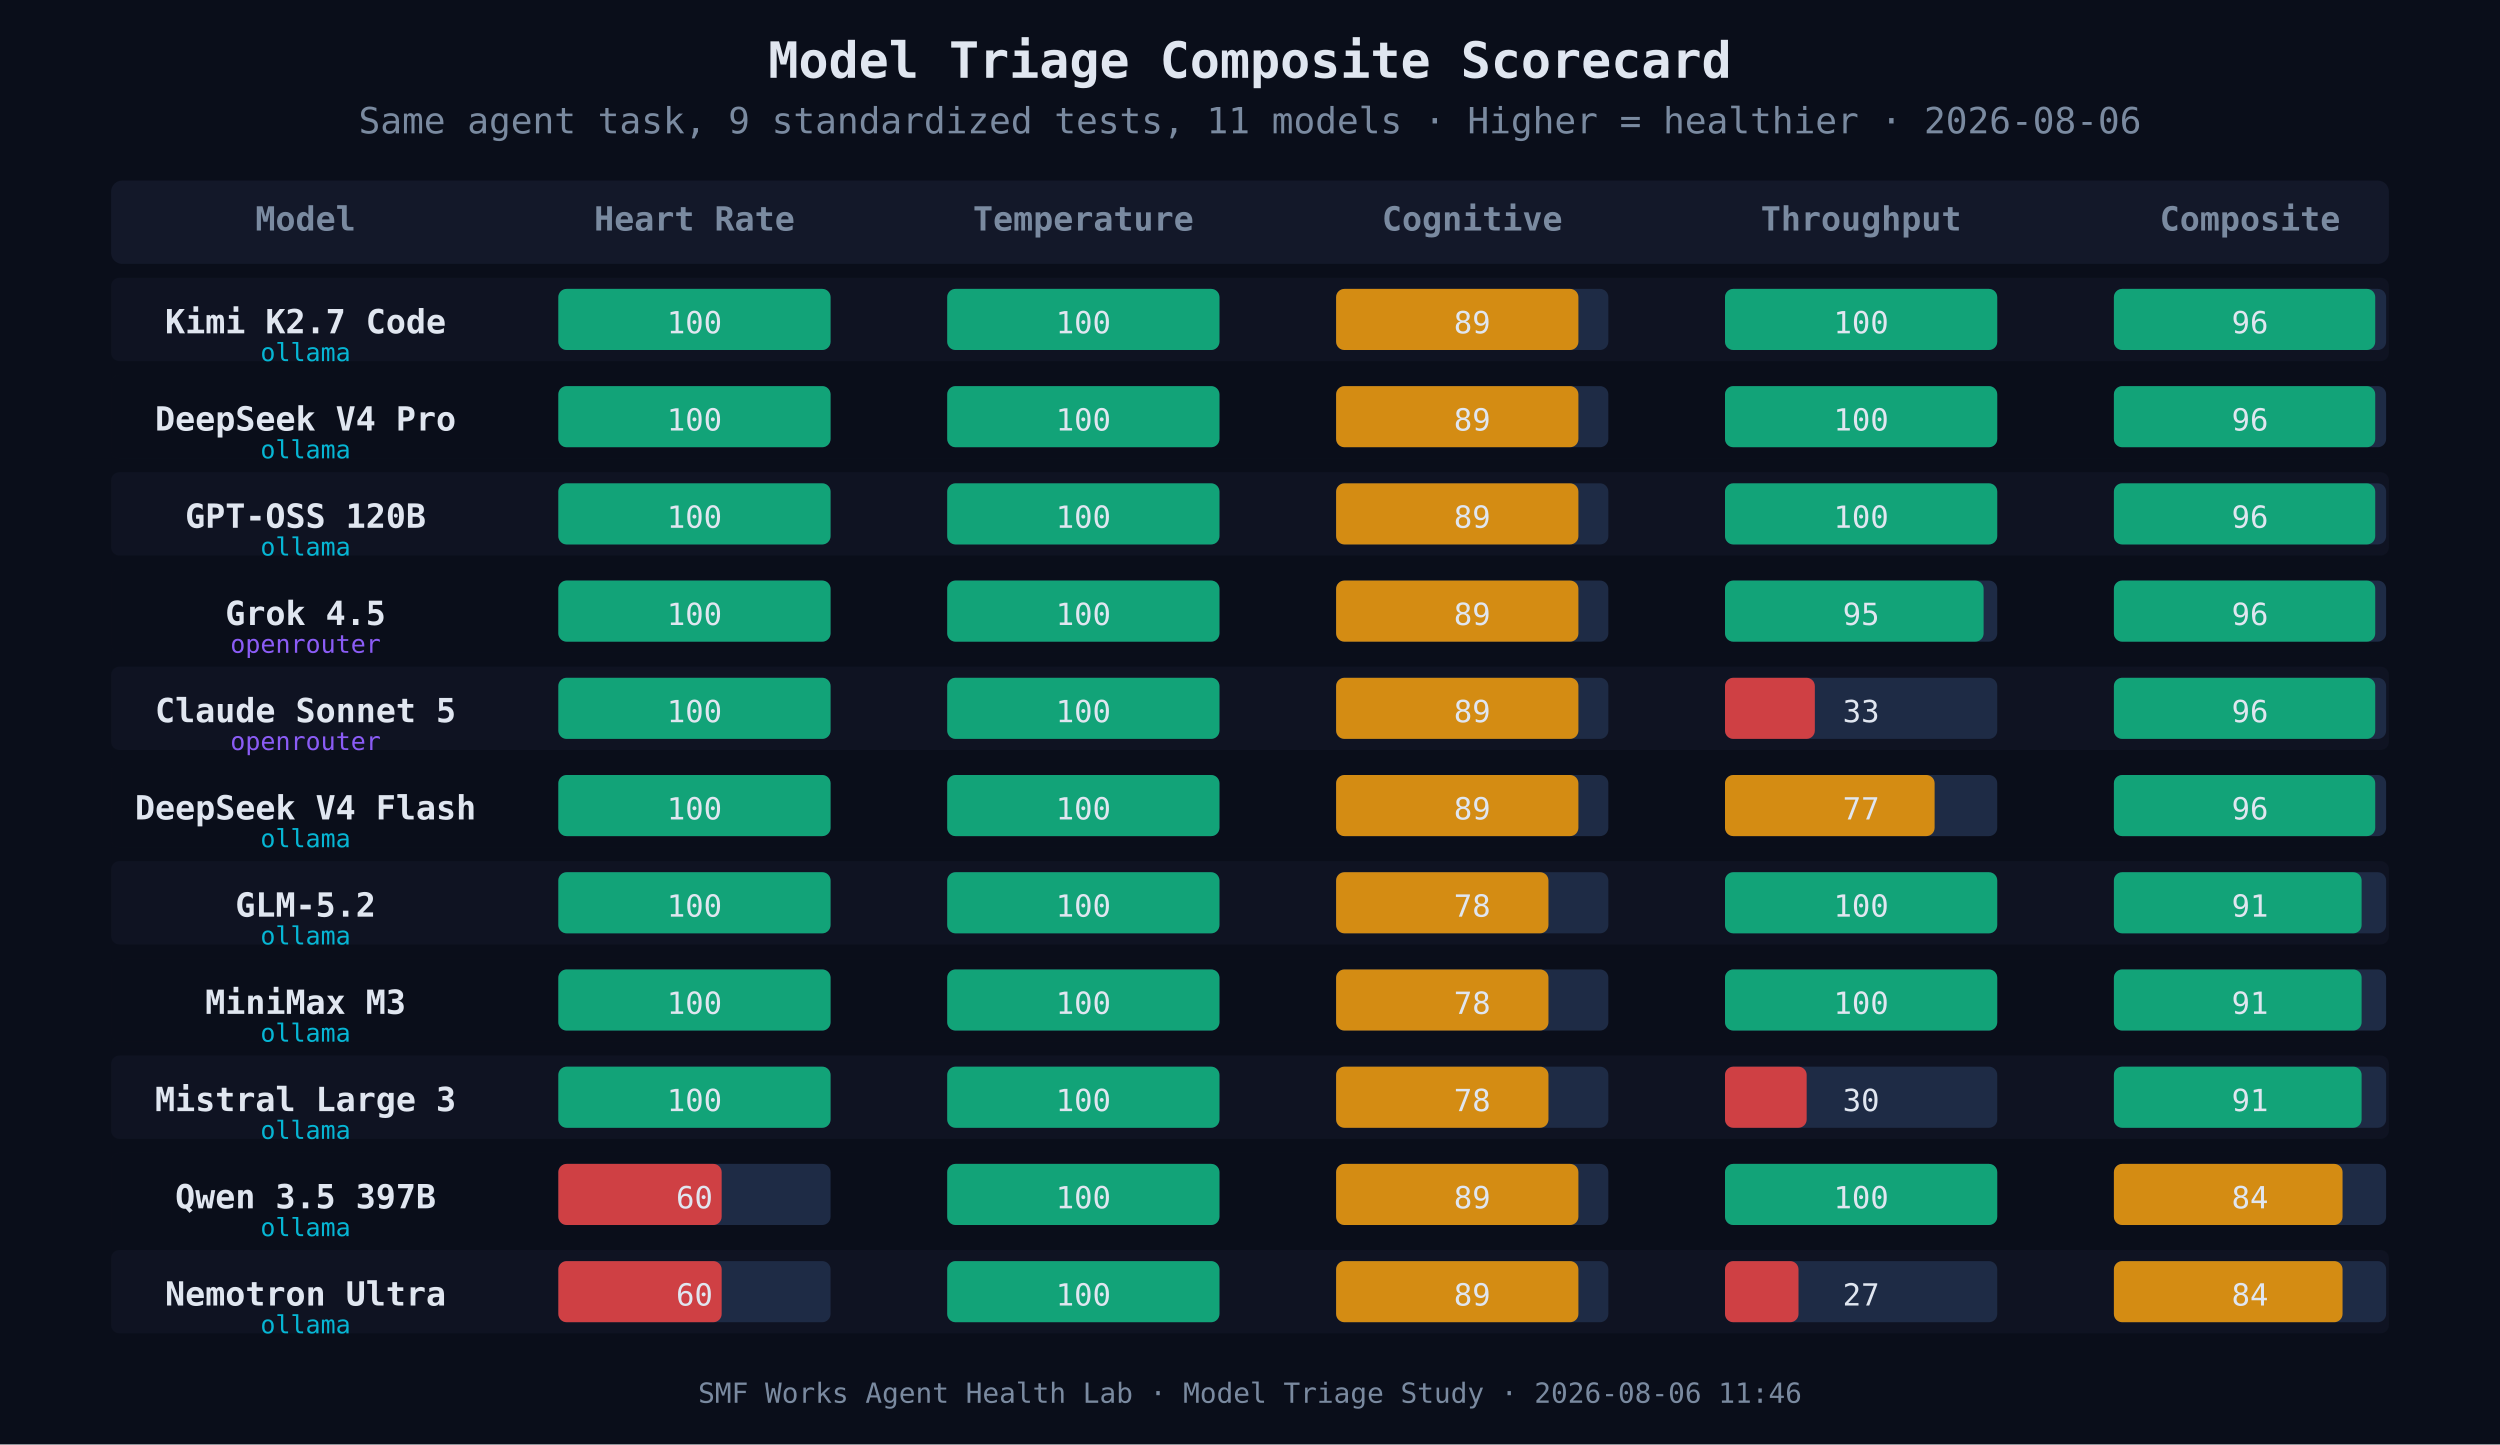
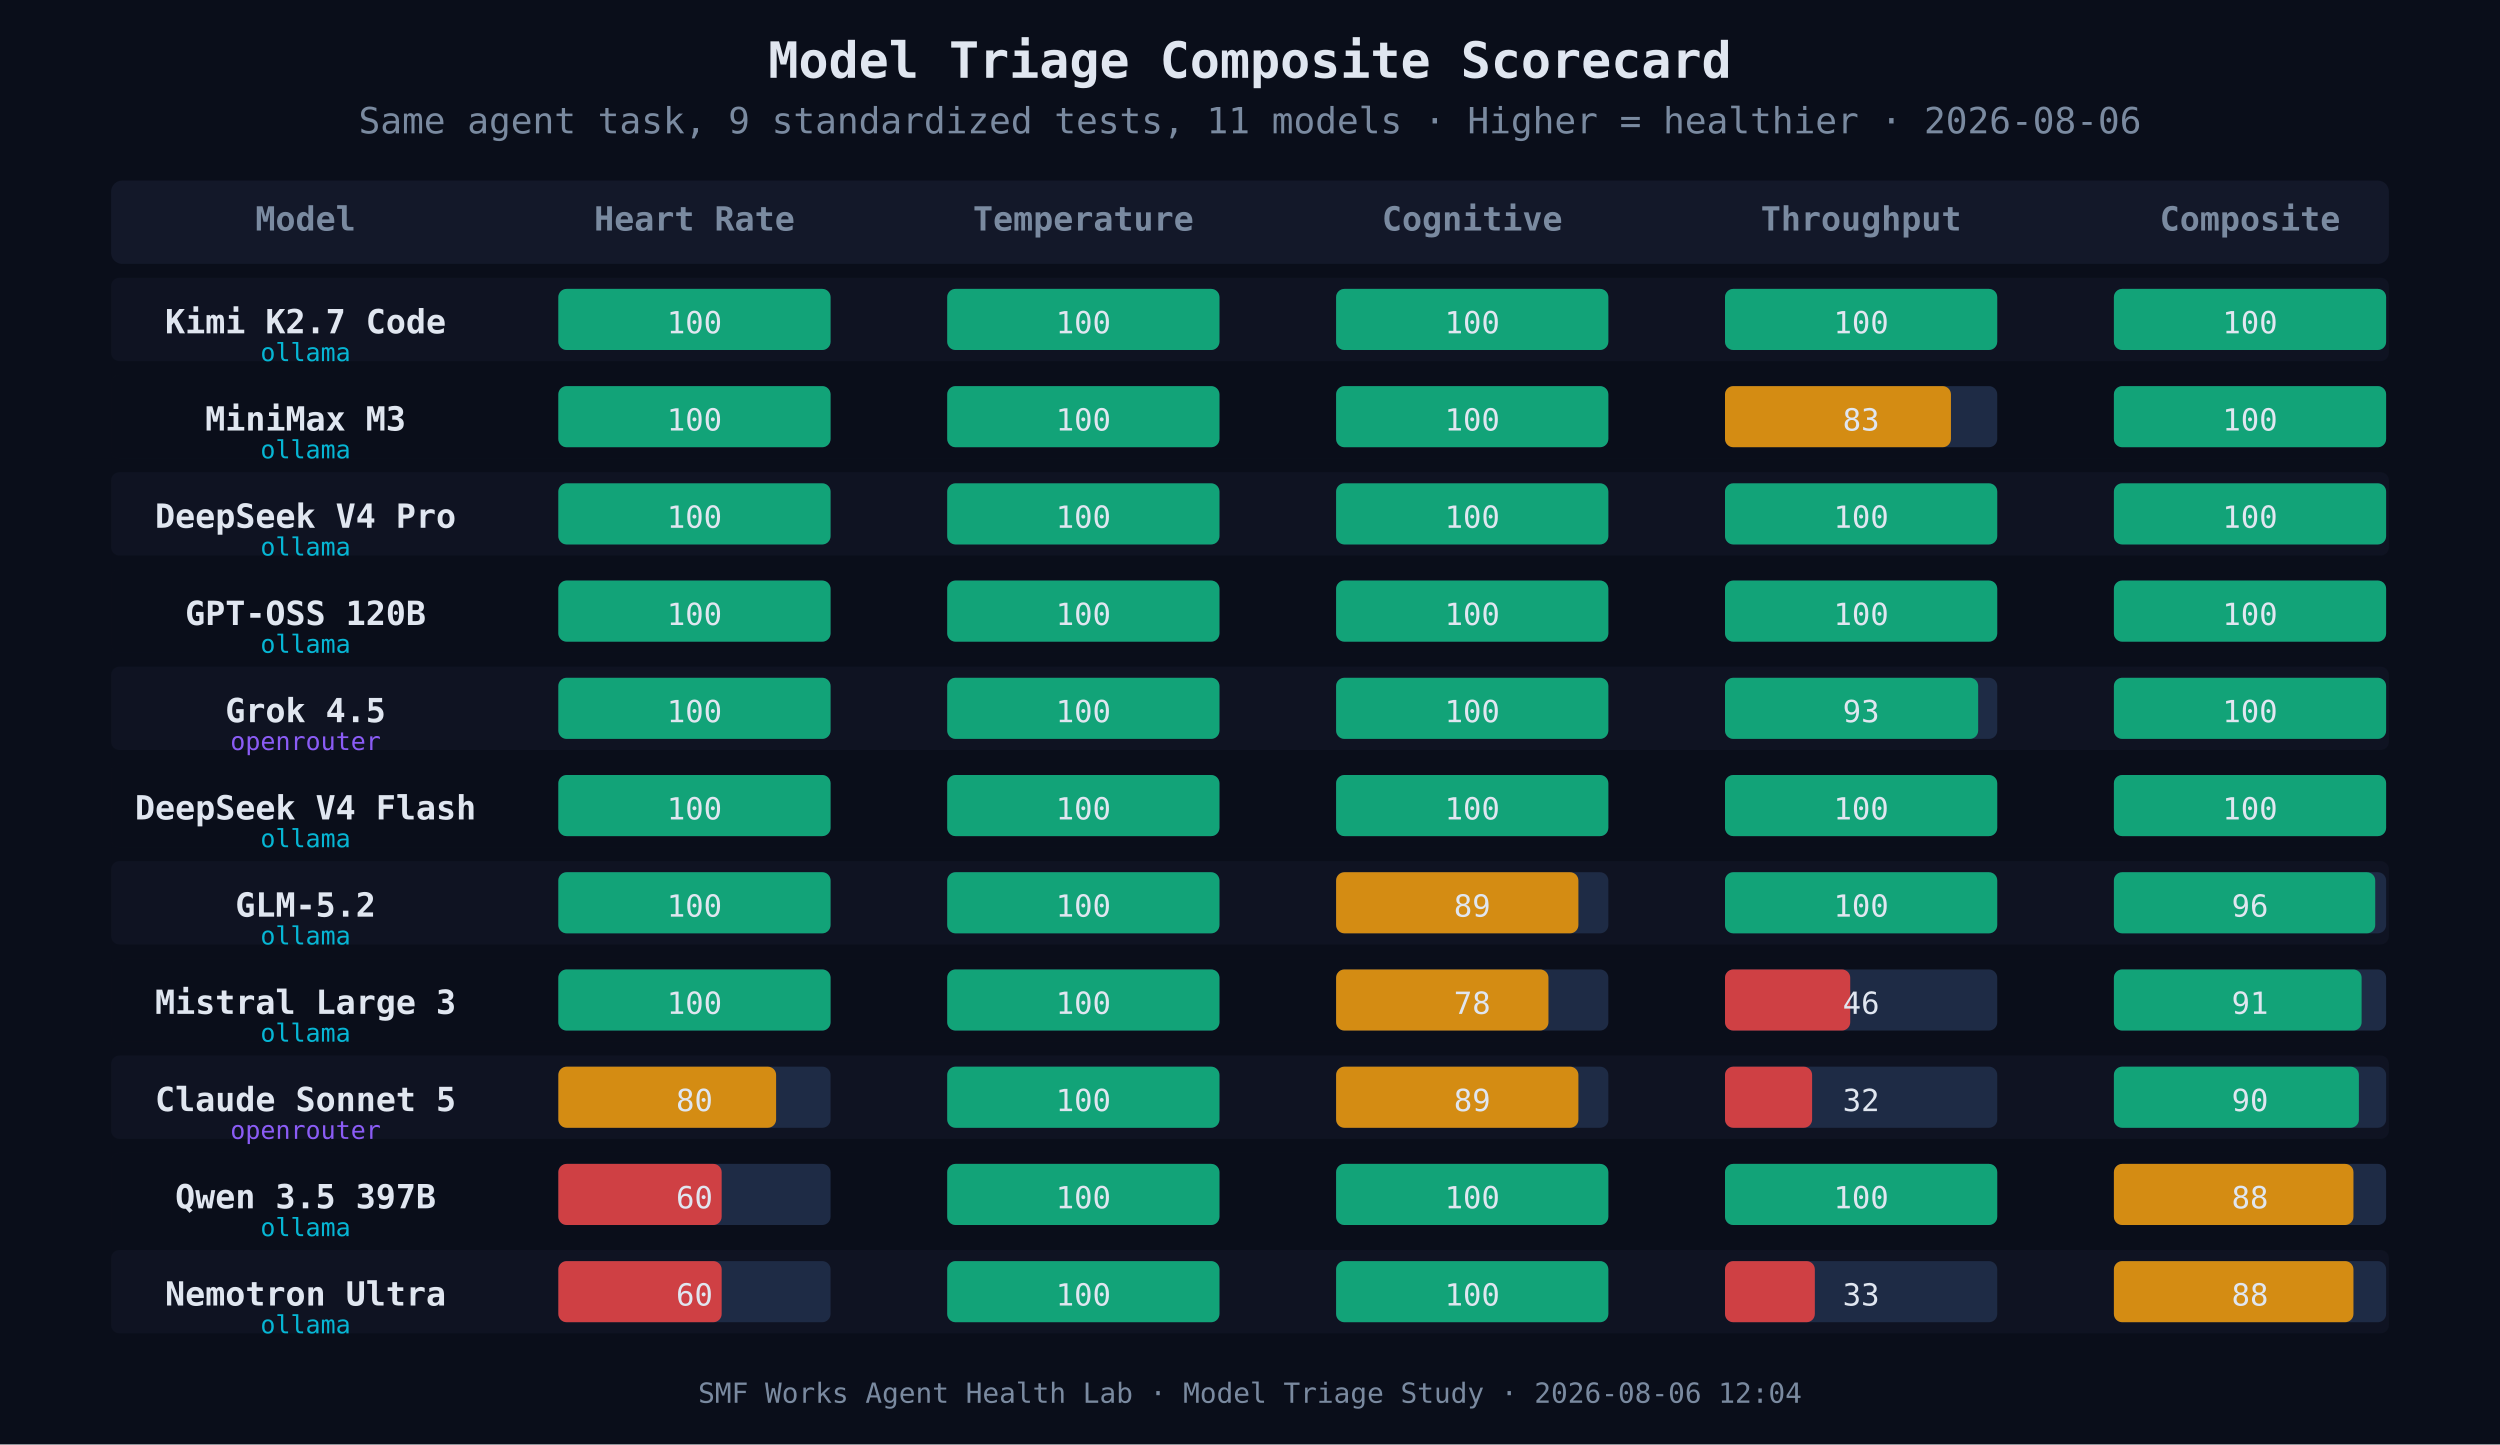
<svg xmlns="http://www.w3.org/2000/svg" viewBox="0 0 900 520" font-family="monospace">
  <rect width="900" height="520" fill="#0a0e1a" />
  <text x="450" y="28" text-anchor="middle" fill="#e0e6f0" font-size="18" font-weight="bold">Model Triage Composite Scorecard</text>
  <text x="450" y="48" text-anchor="middle" fill="#7a8aa0" font-size="13">Same agent task, 9 standardized tests, 11 models · Higher = healthier · 2026-08-06</text>
  <rect x="40" y="65" width="820" height="30" fill="#131829" rx="4" />
  <text x="110.0" y="83" text-anchor="middle" fill="#7a8aa0" font-size="12" font-weight="bold">Model</text>
  <text x="250.0" y="83" text-anchor="middle" fill="#7a8aa0" font-size="12" font-weight="bold">Heart Rate</text>
  <text x="390.0" y="83" text-anchor="middle" fill="#7a8aa0" font-size="12" font-weight="bold">Temperature</text>
  <text x="530.0" y="83" text-anchor="middle" fill="#7a8aa0" font-size="12" font-weight="bold">Cognitive</text>
  <text x="670.0" y="83" text-anchor="middle" fill="#7a8aa0" font-size="12" font-weight="bold">Throughput</text>
  <text x="810.0" y="83" text-anchor="middle" fill="#7a8aa0" font-size="12" font-weight="bold">Composite</text>
  <rect x="40" y="100" width="820" height="30" fill="#131829" opacity="0.5" rx="3" />
  <text x="110.0" y="120" text-anchor="middle" fill="#e0e6f0" font-size="12" font-weight="bold">Kimi K2.7 Code</text>
  <text x="110.0" y="130" text-anchor="middle" fill="#06b6d4" font-size="9">ollama</text>
  <rect x="201.0" y="104" width="98.0" height="22" fill="#1e2b45" rx="3" />
  <rect x="201.0" y="104" width="98.0" height="22" fill="#10b981" rx="3" opacity="0.85" />
  <text x="250.0" y="120" text-anchor="middle" fill="#e0e6f0" font-size="11">100</text>
  <rect x="341.0" y="104" width="98.0" height="22" fill="#1e2b45" rx="3" />
  <rect x="341.0" y="104" width="98.0" height="22" fill="#10b981" rx="3" opacity="0.85" />
  <text x="390.0" y="120" text-anchor="middle" fill="#e0e6f0" font-size="11">100</text>
  <rect x="481.0" y="104" width="98.0" height="22" fill="#1e2b45" rx="3" />
-   <rect x="481.0" y="104" width="87.22" height="22" fill="#f59e0b" rx="3" opacity="0.85" />
-   <text x="530.0" y="120" text-anchor="middle" fill="#e0e6f0" font-size="11">89</text>
+   <rect x="481.0" y="104" width="98.0" height="22" fill="#10b981" rx="3" opacity="0.85" />
+   <text x="530.0" y="120" text-anchor="middle" fill="#e0e6f0" font-size="11">100</text>
  <rect x="621.0" y="104" width="98.0" height="22" fill="#1e2b45" rx="3" />
  <rect x="621.0" y="104" width="98.0" height="22" fill="#10b981" rx="3" opacity="0.85" />
  <text x="670.0" y="120" text-anchor="middle" fill="#e0e6f0" font-size="11">100</text>
  <rect x="761.0" y="104" width="98.0" height="22" fill="#1e2b45" rx="3" />
-   <rect x="761.0" y="104" width="94.08" height="22" fill="#10b981" rx="3" opacity="0.85" />
-   <text x="810.0" y="120" text-anchor="middle" fill="#e0e6f0" font-size="11">96</text>
+   <rect x="761.0" y="104" width="98.0" height="22" fill="#10b981" rx="3" opacity="0.85" />
+   <text x="810.0" y="120" text-anchor="middle" fill="#e0e6f0" font-size="11">100</text>
  <rect x="40" y="135" width="820" height="30" fill="#0a0e1a" opacity="0.5" rx="3" />
-   <text x="110.0" y="155" text-anchor="middle" fill="#e0e6f0" font-size="12" font-weight="bold">DeepSeek V4 Pro</text>
+   <text x="110.0" y="155" text-anchor="middle" fill="#e0e6f0" font-size="12" font-weight="bold">MiniMax M3</text>
  <text x="110.0" y="165" text-anchor="middle" fill="#06b6d4" font-size="9">ollama</text>
  <rect x="201.0" y="139" width="98.0" height="22" fill="#1e2b45" rx="3" />
  <rect x="201.0" y="139" width="98.0" height="22" fill="#10b981" rx="3" opacity="0.85" />
  <text x="250.0" y="155" text-anchor="middle" fill="#e0e6f0" font-size="11">100</text>
  <rect x="341.0" y="139" width="98.0" height="22" fill="#1e2b45" rx="3" />
  <rect x="341.0" y="139" width="98.0" height="22" fill="#10b981" rx="3" opacity="0.85" />
  <text x="390.0" y="155" text-anchor="middle" fill="#e0e6f0" font-size="11">100</text>
  <rect x="481.0" y="139" width="98.0" height="22" fill="#1e2b45" rx="3" />
-   <rect x="481.0" y="139" width="87.22" height="22" fill="#f59e0b" rx="3" opacity="0.85" />
-   <text x="530.0" y="155" text-anchor="middle" fill="#e0e6f0" font-size="11">89</text>
+   <rect x="481.0" y="139" width="98.0" height="22" fill="#10b981" rx="3" opacity="0.85" />
+   <text x="530.0" y="155" text-anchor="middle" fill="#e0e6f0" font-size="11">100</text>
  <rect x="621.0" y="139" width="98.0" height="22" fill="#1e2b45" rx="3" />
-   <rect x="621.0" y="139" width="98.0" height="22" fill="#10b981" rx="3" opacity="0.85" />
-   <text x="670.0" y="155" text-anchor="middle" fill="#e0e6f0" font-size="11">100</text>
+   <rect x="621.0" y="139" width="81.34" height="22" fill="#f59e0b" rx="3" opacity="0.85" />
+   <text x="670.0" y="155" text-anchor="middle" fill="#e0e6f0" font-size="11">83</text>
  <rect x="761.0" y="139" width="98.0" height="22" fill="#1e2b45" rx="3" />
-   <rect x="761.0" y="139" width="94.08" height="22" fill="#10b981" rx="3" opacity="0.85" />
-   <text x="810.0" y="155" text-anchor="middle" fill="#e0e6f0" font-size="11">96</text>
+   <rect x="761.0" y="139" width="98.0" height="22" fill="#10b981" rx="3" opacity="0.85" />
+   <text x="810.0" y="155" text-anchor="middle" fill="#e0e6f0" font-size="11">100</text>
  <rect x="40" y="170" width="820" height="30" fill="#131829" opacity="0.5" rx="3" />
-   <text x="110.0" y="190" text-anchor="middle" fill="#e0e6f0" font-size="12" font-weight="bold">GPT-OSS 120B</text>
+   <text x="110.0" y="190" text-anchor="middle" fill="#e0e6f0" font-size="12" font-weight="bold">DeepSeek V4 Pro</text>
  <text x="110.0" y="200" text-anchor="middle" fill="#06b6d4" font-size="9">ollama</text>
  <rect x="201.0" y="174" width="98.0" height="22" fill="#1e2b45" rx="3" />
  <rect x="201.0" y="174" width="98.0" height="22" fill="#10b981" rx="3" opacity="0.85" />
  <text x="250.0" y="190" text-anchor="middle" fill="#e0e6f0" font-size="11">100</text>
  <rect x="341.0" y="174" width="98.0" height="22" fill="#1e2b45" rx="3" />
  <rect x="341.0" y="174" width="98.0" height="22" fill="#10b981" rx="3" opacity="0.85" />
  <text x="390.0" y="190" text-anchor="middle" fill="#e0e6f0" font-size="11">100</text>
  <rect x="481.0" y="174" width="98.0" height="22" fill="#1e2b45" rx="3" />
-   <rect x="481.0" y="174" width="87.22" height="22" fill="#f59e0b" rx="3" opacity="0.85" />
-   <text x="530.0" y="190" text-anchor="middle" fill="#e0e6f0" font-size="11">89</text>
+   <rect x="481.0" y="174" width="98.0" height="22" fill="#10b981" rx="3" opacity="0.85" />
+   <text x="530.0" y="190" text-anchor="middle" fill="#e0e6f0" font-size="11">100</text>
  <rect x="621.0" y="174" width="98.0" height="22" fill="#1e2b45" rx="3" />
  <rect x="621.0" y="174" width="98.0" height="22" fill="#10b981" rx="3" opacity="0.85" />
  <text x="670.0" y="190" text-anchor="middle" fill="#e0e6f0" font-size="11">100</text>
  <rect x="761.0" y="174" width="98.0" height="22" fill="#1e2b45" rx="3" />
-   <rect x="761.0" y="174" width="94.08" height="22" fill="#10b981" rx="3" opacity="0.85" />
-   <text x="810.0" y="190" text-anchor="middle" fill="#e0e6f0" font-size="11">96</text>
+   <rect x="761.0" y="174" width="98.0" height="22" fill="#10b981" rx="3" opacity="0.85" />
+   <text x="810.0" y="190" text-anchor="middle" fill="#e0e6f0" font-size="11">100</text>
  <rect x="40" y="205" width="820" height="30" fill="#0a0e1a" opacity="0.5" rx="3" />
-   <text x="110.0" y="225" text-anchor="middle" fill="#e0e6f0" font-size="12" font-weight="bold">Grok 4.5</text>
-   <text x="110.0" y="235" text-anchor="middle" fill="#8b5cf6" font-size="9">openrouter</text>
+   <text x="110.0" y="225" text-anchor="middle" fill="#e0e6f0" font-size="12" font-weight="bold">GPT-OSS 120B</text>
+   <text x="110.0" y="235" text-anchor="middle" fill="#06b6d4" font-size="9">ollama</text>
  <rect x="201.0" y="209" width="98.0" height="22" fill="#1e2b45" rx="3" />
  <rect x="201.0" y="209" width="98.0" height="22" fill="#10b981" rx="3" opacity="0.85" />
  <text x="250.0" y="225" text-anchor="middle" fill="#e0e6f0" font-size="11">100</text>
  <rect x="341.0" y="209" width="98.0" height="22" fill="#1e2b45" rx="3" />
  <rect x="341.0" y="209" width="98.0" height="22" fill="#10b981" rx="3" opacity="0.85" />
  <text x="390.0" y="225" text-anchor="middle" fill="#e0e6f0" font-size="11">100</text>
  <rect x="481.0" y="209" width="98.0" height="22" fill="#1e2b45" rx="3" />
-   <rect x="481.0" y="209" width="87.22" height="22" fill="#f59e0b" rx="3" opacity="0.85" />
-   <text x="530.0" y="225" text-anchor="middle" fill="#e0e6f0" font-size="11">89</text>
+   <rect x="481.0" y="209" width="98.0" height="22" fill="#10b981" rx="3" opacity="0.85" />
+   <text x="530.0" y="225" text-anchor="middle" fill="#e0e6f0" font-size="11">100</text>
  <rect x="621.0" y="209" width="98.0" height="22" fill="#1e2b45" rx="3" />
-   <rect x="621.0" y="209" width="93.1" height="22" fill="#10b981" rx="3" opacity="0.85" />
-   <text x="670.0" y="225" text-anchor="middle" fill="#e0e6f0" font-size="11">95</text>
+   <rect x="621.0" y="209" width="98.0" height="22" fill="#10b981" rx="3" opacity="0.85" />
+   <text x="670.0" y="225" text-anchor="middle" fill="#e0e6f0" font-size="11">100</text>
  <rect x="761.0" y="209" width="98.0" height="22" fill="#1e2b45" rx="3" />
-   <rect x="761.0" y="209" width="94.08" height="22" fill="#10b981" rx="3" opacity="0.85" />
-   <text x="810.0" y="225" text-anchor="middle" fill="#e0e6f0" font-size="11">96</text>
+   <rect x="761.0" y="209" width="98.0" height="22" fill="#10b981" rx="3" opacity="0.85" />
+   <text x="810.0" y="225" text-anchor="middle" fill="#e0e6f0" font-size="11">100</text>
  <rect x="40" y="240" width="820" height="30" fill="#131829" opacity="0.5" rx="3" />
-   <text x="110.0" y="260" text-anchor="middle" fill="#e0e6f0" font-size="12" font-weight="bold">Claude Sonnet 5</text>
+   <text x="110.0" y="260" text-anchor="middle" fill="#e0e6f0" font-size="12" font-weight="bold">Grok 4.5</text>
  <text x="110.0" y="270" text-anchor="middle" fill="#8b5cf6" font-size="9">openrouter</text>
  <rect x="201.0" y="244" width="98.0" height="22" fill="#1e2b45" rx="3" />
  <rect x="201.0" y="244" width="98.0" height="22" fill="#10b981" rx="3" opacity="0.85" />
  <text x="250.0" y="260" text-anchor="middle" fill="#e0e6f0" font-size="11">100</text>
  <rect x="341.0" y="244" width="98.0" height="22" fill="#1e2b45" rx="3" />
  <rect x="341.0" y="244" width="98.0" height="22" fill="#10b981" rx="3" opacity="0.85" />
  <text x="390.0" y="260" text-anchor="middle" fill="#e0e6f0" font-size="11">100</text>
  <rect x="481.0" y="244" width="98.0" height="22" fill="#1e2b45" rx="3" />
-   <rect x="481.0" y="244" width="87.22" height="22" fill="#f59e0b" rx="3" opacity="0.85" />
-   <text x="530.0" y="260" text-anchor="middle" fill="#e0e6f0" font-size="11">89</text>
+   <rect x="481.0" y="244" width="98.0" height="22" fill="#10b981" rx="3" opacity="0.85" />
+   <text x="530.0" y="260" text-anchor="middle" fill="#e0e6f0" font-size="11">100</text>
  <rect x="621.0" y="244" width="98.0" height="22" fill="#1e2b45" rx="3" />
-   <rect x="621.0" y="244" width="32.34" height="22" fill="#ef4444" rx="3" opacity="0.85" />
-   <text x="670.0" y="260" text-anchor="middle" fill="#e0e6f0" font-size="11">33</text>
+   <rect x="621.0" y="244" width="91.14" height="22" fill="#10b981" rx="3" opacity="0.85" />
+   <text x="670.0" y="260" text-anchor="middle" fill="#e0e6f0" font-size="11">93</text>
  <rect x="761.0" y="244" width="98.0" height="22" fill="#1e2b45" rx="3" />
-   <rect x="761.0" y="244" width="94.08" height="22" fill="#10b981" rx="3" opacity="0.85" />
-   <text x="810.0" y="260" text-anchor="middle" fill="#e0e6f0" font-size="11">96</text>
+   <rect x="761.0" y="244" width="98.0" height="22" fill="#10b981" rx="3" opacity="0.85" />
+   <text x="810.0" y="260" text-anchor="middle" fill="#e0e6f0" font-size="11">100</text>
  <rect x="40" y="275" width="820" height="30" fill="#0a0e1a" opacity="0.5" rx="3" />
  <text x="110.0" y="295" text-anchor="middle" fill="#e0e6f0" font-size="12" font-weight="bold">DeepSeek V4 Flash</text>
  <text x="110.0" y="305" text-anchor="middle" fill="#06b6d4" font-size="9">ollama</text>
  <rect x="201.0" y="279" width="98.0" height="22" fill="#1e2b45" rx="3" />
  <rect x="201.0" y="279" width="98.0" height="22" fill="#10b981" rx="3" opacity="0.85" />
  <text x="250.0" y="295" text-anchor="middle" fill="#e0e6f0" font-size="11">100</text>
  <rect x="341.0" y="279" width="98.0" height="22" fill="#1e2b45" rx="3" />
  <rect x="341.0" y="279" width="98.0" height="22" fill="#10b981" rx="3" opacity="0.85" />
  <text x="390.0" y="295" text-anchor="middle" fill="#e0e6f0" font-size="11">100</text>
  <rect x="481.0" y="279" width="98.0" height="22" fill="#1e2b45" rx="3" />
-   <rect x="481.0" y="279" width="87.22" height="22" fill="#f59e0b" rx="3" opacity="0.85" />
-   <text x="530.0" y="295" text-anchor="middle" fill="#e0e6f0" font-size="11">89</text>
+   <rect x="481.0" y="279" width="98.0" height="22" fill="#10b981" rx="3" opacity="0.85" />
+   <text x="530.0" y="295" text-anchor="middle" fill="#e0e6f0" font-size="11">100</text>
  <rect x="621.0" y="279" width="98.0" height="22" fill="#1e2b45" rx="3" />
-   <rect x="621.0" y="279" width="75.46" height="22" fill="#f59e0b" rx="3" opacity="0.85" />
-   <text x="670.0" y="295" text-anchor="middle" fill="#e0e6f0" font-size="11">77</text>
+   <rect x="621.0" y="279" width="98.0" height="22" fill="#10b981" rx="3" opacity="0.85" />
+   <text x="670.0" y="295" text-anchor="middle" fill="#e0e6f0" font-size="11">100</text>
  <rect x="761.0" y="279" width="98.0" height="22" fill="#1e2b45" rx="3" />
-   <rect x="761.0" y="279" width="94.08" height="22" fill="#10b981" rx="3" opacity="0.85" />
-   <text x="810.0" y="295" text-anchor="middle" fill="#e0e6f0" font-size="11">96</text>
+   <rect x="761.0" y="279" width="98.0" height="22" fill="#10b981" rx="3" opacity="0.85" />
+   <text x="810.0" y="295" text-anchor="middle" fill="#e0e6f0" font-size="11">100</text>
  <rect x="40" y="310" width="820" height="30" fill="#131829" opacity="0.5" rx="3" />
  <text x="110.0" y="330" text-anchor="middle" fill="#e0e6f0" font-size="12" font-weight="bold">GLM-5.2</text>
  <text x="110.0" y="340" text-anchor="middle" fill="#06b6d4" font-size="9">ollama</text>
  <rect x="201.0" y="314" width="98.0" height="22" fill="#1e2b45" rx="3" />
  <rect x="201.0" y="314" width="98.0" height="22" fill="#10b981" rx="3" opacity="0.85" />
  <text x="250.0" y="330" text-anchor="middle" fill="#e0e6f0" font-size="11">100</text>
  <rect x="341.0" y="314" width="98.0" height="22" fill="#1e2b45" rx="3" />
  <rect x="341.0" y="314" width="98.0" height="22" fill="#10b981" rx="3" opacity="0.85" />
  <text x="390.0" y="330" text-anchor="middle" fill="#e0e6f0" font-size="11">100</text>
  <rect x="481.0" y="314" width="98.0" height="22" fill="#1e2b45" rx="3" />
-   <rect x="481.0" y="314" width="76.44" height="22" fill="#f59e0b" rx="3" opacity="0.85" />
-   <text x="530.0" y="330" text-anchor="middle" fill="#e0e6f0" font-size="11">78</text>
+   <rect x="481.0" y="314" width="87.22" height="22" fill="#f59e0b" rx="3" opacity="0.85" />
+   <text x="530.0" y="330" text-anchor="middle" fill="#e0e6f0" font-size="11">89</text>
  <rect x="621.0" y="314" width="98.0" height="22" fill="#1e2b45" rx="3" />
  <rect x="621.0" y="314" width="98.0" height="22" fill="#10b981" rx="3" opacity="0.85" />
  <text x="670.0" y="330" text-anchor="middle" fill="#e0e6f0" font-size="11">100</text>
  <rect x="761.0" y="314" width="98.0" height="22" fill="#1e2b45" rx="3" />
-   <rect x="761.0" y="314" width="89.18" height="22" fill="#10b981" rx="3" opacity="0.85" />
-   <text x="810.0" y="330" text-anchor="middle" fill="#e0e6f0" font-size="11">91</text>
+   <rect x="761.0" y="314" width="94.08" height="22" fill="#10b981" rx="3" opacity="0.85" />
+   <text x="810.0" y="330" text-anchor="middle" fill="#e0e6f0" font-size="11">96</text>
  <rect x="40" y="345" width="820" height="30" fill="#0a0e1a" opacity="0.5" rx="3" />
-   <text x="110.0" y="365" text-anchor="middle" fill="#e0e6f0" font-size="12" font-weight="bold">MiniMax M3</text>
+   <text x="110.0" y="365" text-anchor="middle" fill="#e0e6f0" font-size="12" font-weight="bold">Mistral Large 3</text>
  <text x="110.0" y="375" text-anchor="middle" fill="#06b6d4" font-size="9">ollama</text>
  <rect x="201.0" y="349" width="98.0" height="22" fill="#1e2b45" rx="3" />
  <rect x="201.0" y="349" width="98.0" height="22" fill="#10b981" rx="3" opacity="0.85" />
  <text x="250.0" y="365" text-anchor="middle" fill="#e0e6f0" font-size="11">100</text>
  <rect x="341.0" y="349" width="98.0" height="22" fill="#1e2b45" rx="3" />
  <rect x="341.0" y="349" width="98.0" height="22" fill="#10b981" rx="3" opacity="0.85" />
  <text x="390.0" y="365" text-anchor="middle" fill="#e0e6f0" font-size="11">100</text>
  <rect x="481.0" y="349" width="98.0" height="22" fill="#1e2b45" rx="3" />
  <rect x="481.0" y="349" width="76.44" height="22" fill="#f59e0b" rx="3" opacity="0.85" />
  <text x="530.0" y="365" text-anchor="middle" fill="#e0e6f0" font-size="11">78</text>
  <rect x="621.0" y="349" width="98.0" height="22" fill="#1e2b45" rx="3" />
-   <rect x="621.0" y="349" width="98.0" height="22" fill="#10b981" rx="3" opacity="0.85" />
-   <text x="670.0" y="365" text-anchor="middle" fill="#e0e6f0" font-size="11">100</text>
+   <rect x="621.0" y="349" width="45.08" height="22" fill="#ef4444" rx="3" opacity="0.85" />
+   <text x="670.0" y="365" text-anchor="middle" fill="#e0e6f0" font-size="11">46</text>
  <rect x="761.0" y="349" width="98.0" height="22" fill="#1e2b45" rx="3" />
  <rect x="761.0" y="349" width="89.18" height="22" fill="#10b981" rx="3" opacity="0.85" />
  <text x="810.0" y="365" text-anchor="middle" fill="#e0e6f0" font-size="11">91</text>
  <rect x="40" y="380" width="820" height="30" fill="#131829" opacity="0.5" rx="3" />
-   <text x="110.0" y="400" text-anchor="middle" fill="#e0e6f0" font-size="12" font-weight="bold">Mistral Large 3</text>
-   <text x="110.0" y="410" text-anchor="middle" fill="#06b6d4" font-size="9">ollama</text>
+   <text x="110.0" y="400" text-anchor="middle" fill="#e0e6f0" font-size="12" font-weight="bold">Claude Sonnet 5</text>
+   <text x="110.0" y="410" text-anchor="middle" fill="#8b5cf6" font-size="9">openrouter</text>
  <rect x="201.0" y="384" width="98.0" height="22" fill="#1e2b45" rx="3" />
-   <rect x="201.0" y="384" width="98.0" height="22" fill="#10b981" rx="3" opacity="0.85" />
-   <text x="250.0" y="400" text-anchor="middle" fill="#e0e6f0" font-size="11">100</text>
+   <rect x="201.0" y="384" width="78.4" height="22" fill="#f59e0b" rx="3" opacity="0.85" />
+   <text x="250.0" y="400" text-anchor="middle" fill="#e0e6f0" font-size="11">80</text>
  <rect x="341.0" y="384" width="98.0" height="22" fill="#1e2b45" rx="3" />
  <rect x="341.0" y="384" width="98.0" height="22" fill="#10b981" rx="3" opacity="0.85" />
  <text x="390.0" y="400" text-anchor="middle" fill="#e0e6f0" font-size="11">100</text>
  <rect x="481.0" y="384" width="98.0" height="22" fill="#1e2b45" rx="3" />
-   <rect x="481.0" y="384" width="76.44" height="22" fill="#f59e0b" rx="3" opacity="0.85" />
-   <text x="530.0" y="400" text-anchor="middle" fill="#e0e6f0" font-size="11">78</text>
+   <rect x="481.0" y="384" width="87.22" height="22" fill="#f59e0b" rx="3" opacity="0.85" />
+   <text x="530.0" y="400" text-anchor="middle" fill="#e0e6f0" font-size="11">89</text>
  <rect x="621.0" y="384" width="98.0" height="22" fill="#1e2b45" rx="3" />
-   <rect x="621.0" y="384" width="29.4" height="22" fill="#ef4444" rx="3" opacity="0.85" />
-   <text x="670.0" y="400" text-anchor="middle" fill="#e0e6f0" font-size="11">30</text>
+   <rect x="621.0" y="384" width="31.36" height="22" fill="#ef4444" rx="3" opacity="0.85" />
+   <text x="670.0" y="400" text-anchor="middle" fill="#e0e6f0" font-size="11">32</text>
  <rect x="761.0" y="384" width="98.0" height="22" fill="#1e2b45" rx="3" />
-   <rect x="761.0" y="384" width="89.18" height="22" fill="#10b981" rx="3" opacity="0.85" />
-   <text x="810.0" y="400" text-anchor="middle" fill="#e0e6f0" font-size="11">91</text>
+   <rect x="761.0" y="384" width="88.2" height="22" fill="#10b981" rx="3" opacity="0.85" />
+   <text x="810.0" y="400" text-anchor="middle" fill="#e0e6f0" font-size="11">90</text>
  <rect x="40" y="415" width="820" height="30" fill="#0a0e1a" opacity="0.5" rx="3" />
  <text x="110.0" y="435" text-anchor="middle" fill="#e0e6f0" font-size="12" font-weight="bold">Qwen 3.5 397B</text>
  <text x="110.0" y="445" text-anchor="middle" fill="#06b6d4" font-size="9">ollama</text>
  <rect x="201.0" y="419" width="98.0" height="22" fill="#1e2b45" rx="3" />
  <rect x="201.0" y="419" width="58.8" height="22" fill="#ef4444" rx="3" opacity="0.85" />
  <text x="250.0" y="435" text-anchor="middle" fill="#e0e6f0" font-size="11">60</text>
  <rect x="341.0" y="419" width="98.0" height="22" fill="#1e2b45" rx="3" />
  <rect x="341.0" y="419" width="98.0" height="22" fill="#10b981" rx="3" opacity="0.85" />
  <text x="390.0" y="435" text-anchor="middle" fill="#e0e6f0" font-size="11">100</text>
  <rect x="481.0" y="419" width="98.0" height="22" fill="#1e2b45" rx="3" />
-   <rect x="481.0" y="419" width="87.22" height="22" fill="#f59e0b" rx="3" opacity="0.85" />
-   <text x="530.0" y="435" text-anchor="middle" fill="#e0e6f0" font-size="11">89</text>
+   <rect x="481.0" y="419" width="98.0" height="22" fill="#10b981" rx="3" opacity="0.85" />
+   <text x="530.0" y="435" text-anchor="middle" fill="#e0e6f0" font-size="11">100</text>
  <rect x="621.0" y="419" width="98.0" height="22" fill="#1e2b45" rx="3" />
  <rect x="621.0" y="419" width="98.0" height="22" fill="#10b981" rx="3" opacity="0.85" />
  <text x="670.0" y="435" text-anchor="middle" fill="#e0e6f0" font-size="11">100</text>
  <rect x="761.0" y="419" width="98.0" height="22" fill="#1e2b45" rx="3" />
-   <rect x="761.0" y="419" width="82.32" height="22" fill="#f59e0b" rx="3" opacity="0.85" />
-   <text x="810.0" y="435" text-anchor="middle" fill="#e0e6f0" font-size="11">84</text>
+   <rect x="761.0" y="419" width="86.24" height="22" fill="#f59e0b" rx="3" opacity="0.85" />
+   <text x="810.0" y="435" text-anchor="middle" fill="#e0e6f0" font-size="11">88</text>
  <rect x="40" y="450" width="820" height="30" fill="#131829" opacity="0.5" rx="3" />
  <text x="110.0" y="470" text-anchor="middle" fill="#e0e6f0" font-size="12" font-weight="bold">Nemotron Ultra</text>
  <text x="110.0" y="480" text-anchor="middle" fill="#06b6d4" font-size="9">ollama</text>
  <rect x="201.0" y="454" width="98.0" height="22" fill="#1e2b45" rx="3" />
  <rect x="201.0" y="454" width="58.8" height="22" fill="#ef4444" rx="3" opacity="0.85" />
  <text x="250.0" y="470" text-anchor="middle" fill="#e0e6f0" font-size="11">60</text>
  <rect x="341.0" y="454" width="98.0" height="22" fill="#1e2b45" rx="3" />
  <rect x="341.0" y="454" width="98.0" height="22" fill="#10b981" rx="3" opacity="0.85" />
  <text x="390.0" y="470" text-anchor="middle" fill="#e0e6f0" font-size="11">100</text>
  <rect x="481.0" y="454" width="98.0" height="22" fill="#1e2b45" rx="3" />
-   <rect x="481.0" y="454" width="87.22" height="22" fill="#f59e0b" rx="3" opacity="0.85" />
-   <text x="530.0" y="470" text-anchor="middle" fill="#e0e6f0" font-size="11">89</text>
+   <rect x="481.0" y="454" width="98.0" height="22" fill="#10b981" rx="3" opacity="0.85" />
+   <text x="530.0" y="470" text-anchor="middle" fill="#e0e6f0" font-size="11">100</text>
  <rect x="621.0" y="454" width="98.0" height="22" fill="#1e2b45" rx="3" />
-   <rect x="621.0" y="454" width="26.46" height="22" fill="#ef4444" rx="3" opacity="0.85" />
-   <text x="670.0" y="470" text-anchor="middle" fill="#e0e6f0" font-size="11">27</text>
+   <rect x="621.0" y="454" width="32.34" height="22" fill="#ef4444" rx="3" opacity="0.85" />
+   <text x="670.0" y="470" text-anchor="middle" fill="#e0e6f0" font-size="11">33</text>
  <rect x="761.0" y="454" width="98.0" height="22" fill="#1e2b45" rx="3" />
-   <rect x="761.0" y="454" width="82.32" height="22" fill="#f59e0b" rx="3" opacity="0.85" />
-   <text x="810.0" y="470" text-anchor="middle" fill="#e0e6f0" font-size="11">84</text>
-   <text x="450" y="505" text-anchor="middle" fill="#7a8aa0" font-size="10">SMF Works Agent Health Lab · Model Triage Study · 2026-08-06 11:46</text>
+   <rect x="761.0" y="454" width="86.24" height="22" fill="#f59e0b" rx="3" opacity="0.85" />
+   <text x="810.0" y="470" text-anchor="middle" fill="#e0e6f0" font-size="11">88</text>
+   <text x="450" y="505" text-anchor="middle" fill="#7a8aa0" font-size="10">SMF Works Agent Health Lab · Model Triage Study · 2026-08-06 12:04</text>
</svg>
